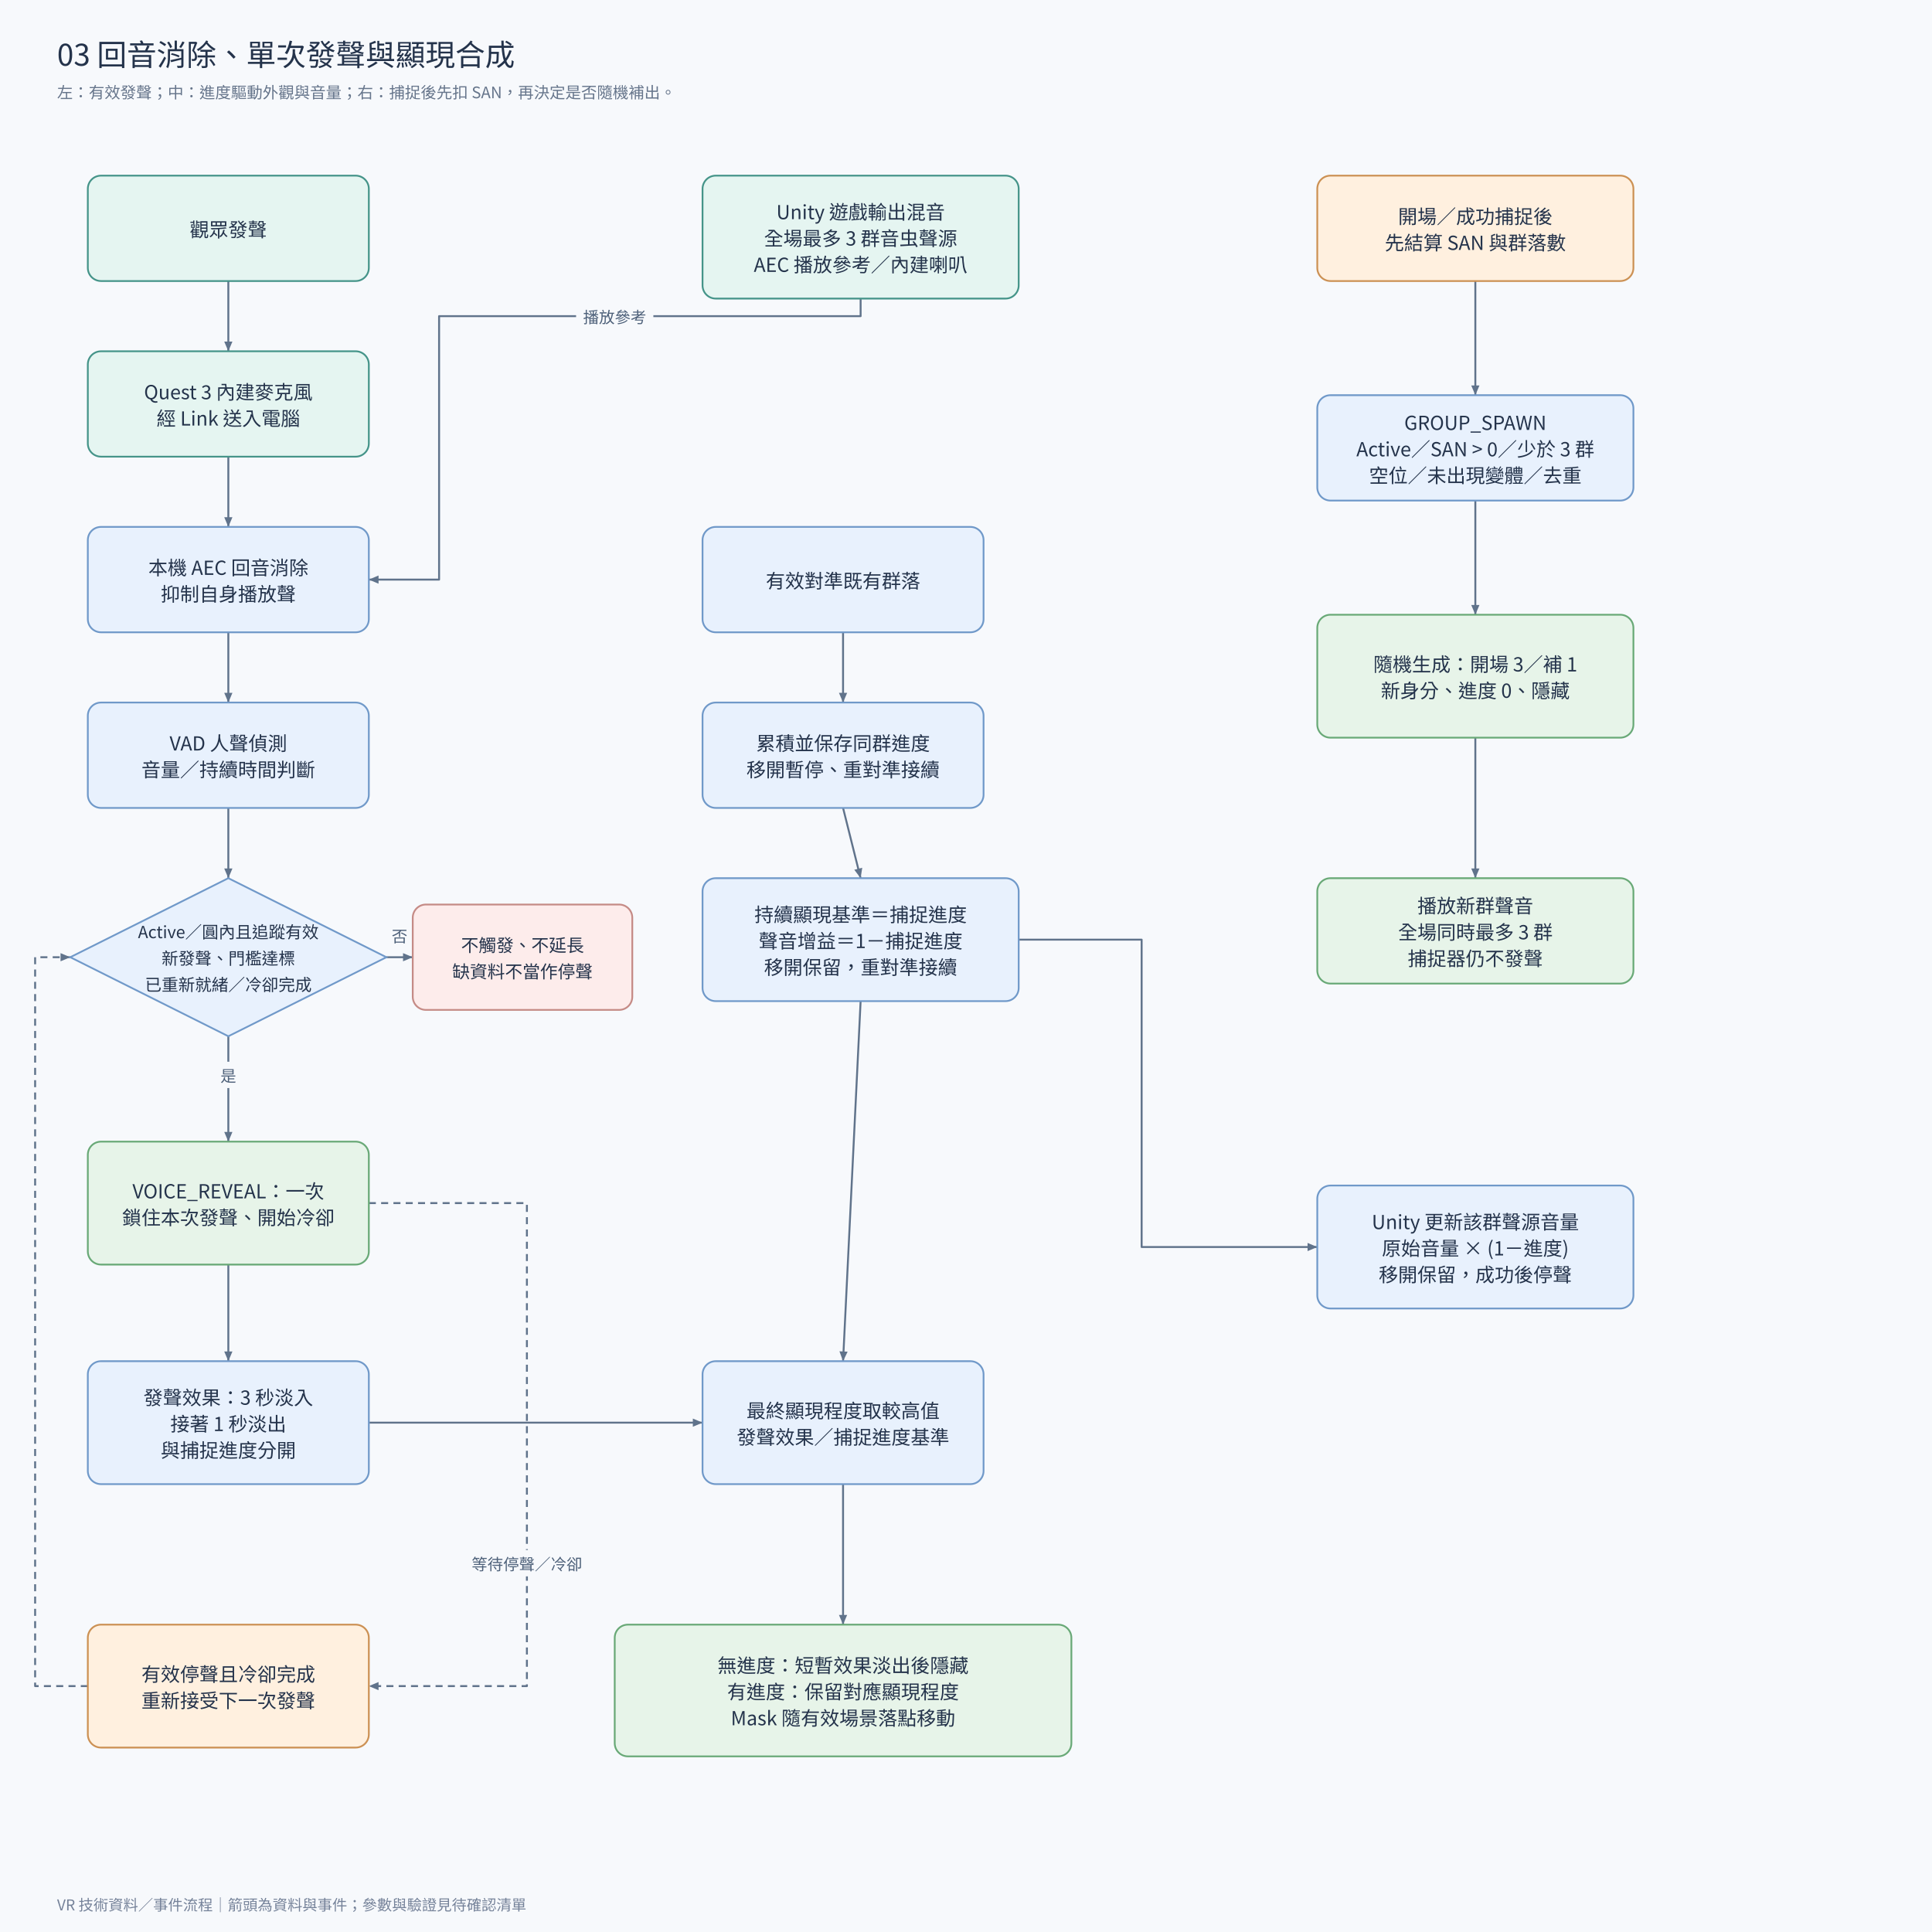
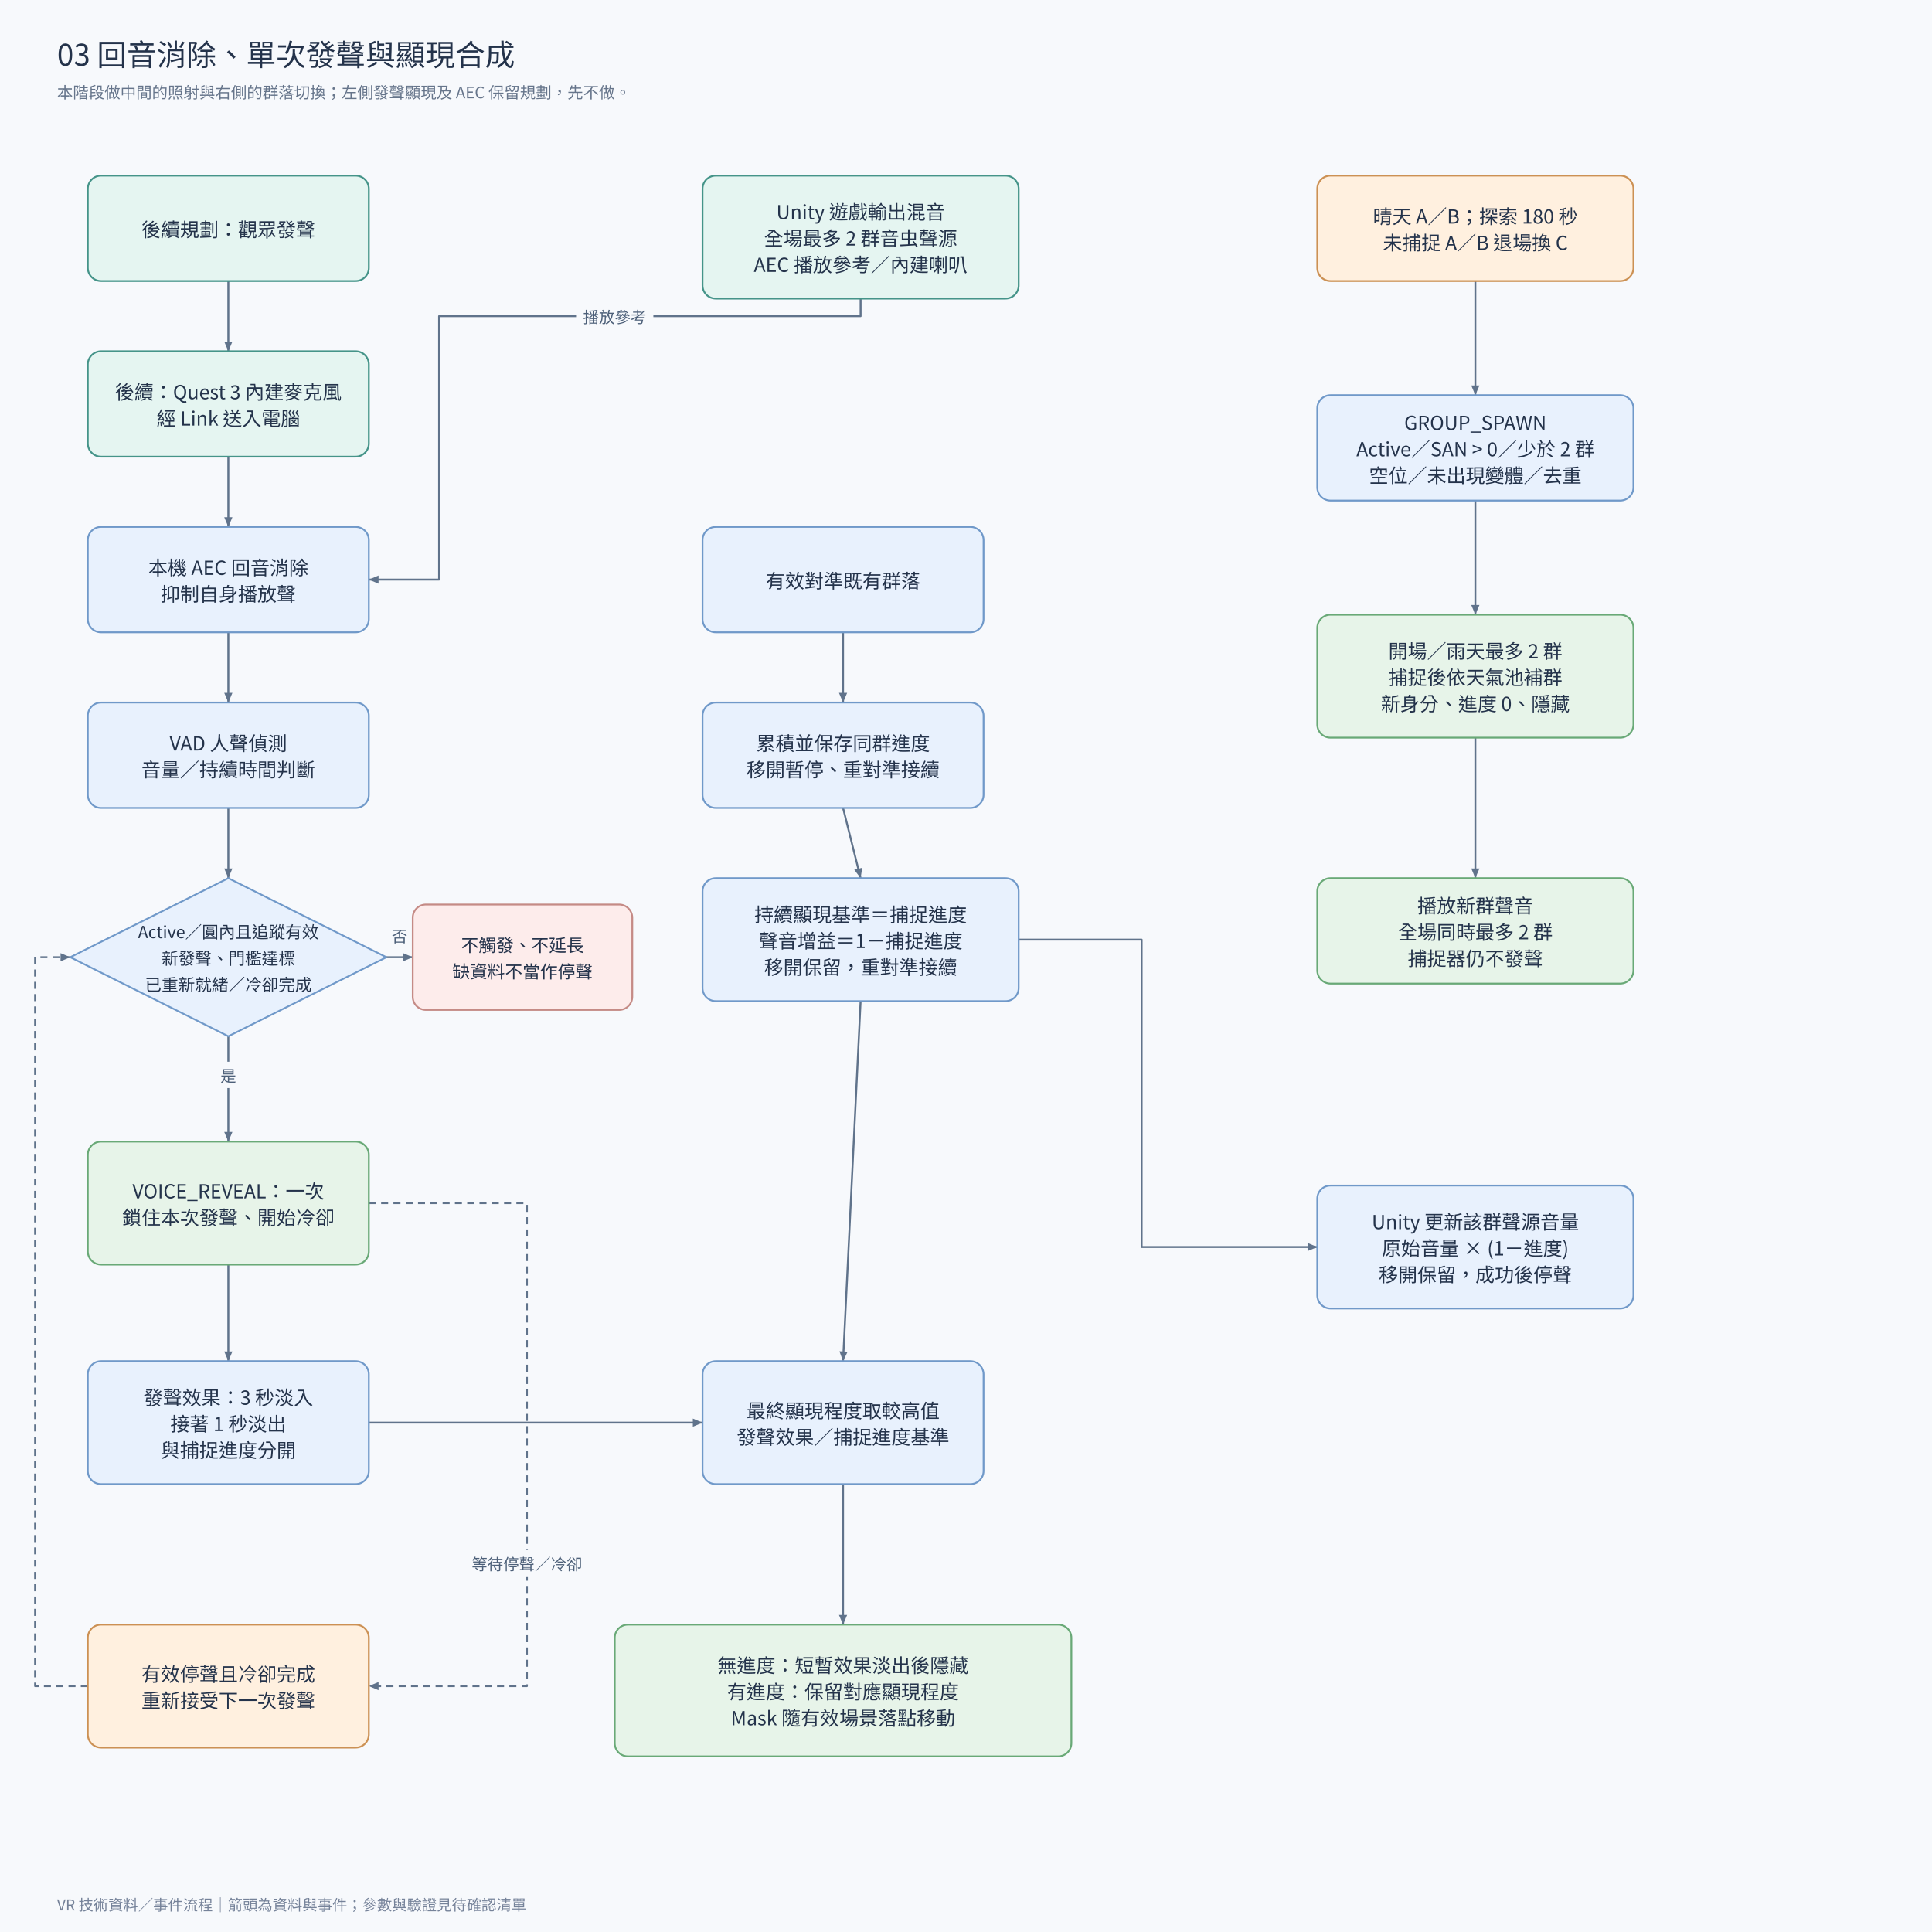
<svg xmlns="http://www.w3.org/2000/svg" width="2200" height="2200" viewBox="0 0 2200 2200">
  <rect width="2200" height="2200" fill="#f7f9fc" />
  <polyline points="260.0,320 260.0,400" fill="none" stroke="#60738b" stroke-width="2.2" stroke-linejoin="round" />
  <polygon points="260.00,400.00 255.33,388.95 264.67,388.95" fill="#60738b" />
  <polyline points="260.0,520 260.0,600" fill="none" stroke="#60738b" stroke-width="2.2" stroke-linejoin="round" />
  <polygon points="260.00,600.00 255.33,588.95 264.67,588.95" fill="#60738b" />
  <polyline points="980.0,340 980,360 500,360 500,660 420,660.0" fill="none" stroke="#60738b" stroke-width="2.2" stroke-linejoin="round" />
  <polygon points="420.00,660.00 431.05,655.33 431.05,664.67" fill="#60738b" />
  <rect x="656.0" y="345" width="88.0" height="30" rx="4" fill="#f7f9fc" />
  <text x="700" y="360" dominant-baseline="central" font-family="Microsoft JhengHei, Noto Sans CJK TC, sans-serif" font-size="18" fill="#4d6079" text-anchor="middle">播放參考</text>
  <polyline points="260.0,720 260.0,800" fill="none" stroke="#60738b" stroke-width="2.2" stroke-linejoin="round" />
  <polygon points="260.00,800.00 255.33,788.95 264.67,788.95" fill="#60738b" />
  <polyline points="260.0,920 260.0,1000" fill="none" stroke="#60738b" stroke-width="2.2" stroke-linejoin="round" />
  <polygon points="260.00,1000.00 255.33,988.95 264.67,988.95" fill="#60738b" />
  <polyline points="440,1090.0 470,1090.0" fill="none" stroke="#60738b" stroke-width="2.2" stroke-linejoin="round" />
  <polygon points="470.00,1090.00 458.95,1094.67 458.95,1085.33" fill="#60738b" />
  <rect x="438.0" y="1050" width="34.0" height="30" rx="4" fill="#f7f9fc" />
  <text x="455" y="1065" dominant-baseline="central" font-family="Microsoft JhengHei, Noto Sans CJK TC, sans-serif" font-size="18" fill="#4d6079" text-anchor="middle">否</text>
  <polyline points="260.0,1180 260.0,1300" fill="none" stroke="#60738b" stroke-width="2.2" stroke-linejoin="round" />
  <polygon points="260.00,1300.00 255.33,1288.95 264.67,1288.95" fill="#60738b" />
  <rect x="243.0" y="1209.0" width="34.0" height="30" rx="4" fill="#f7f9fc" />
  <text x="260.0" y="1224.0" dominant-baseline="central" font-family="Microsoft JhengHei, Noto Sans CJK TC, sans-serif" font-size="18" fill="#4d6079" text-anchor="middle">是</text>
  <polyline points="260.0,1440 260.0,1550" fill="none" stroke="#60738b" stroke-width="2.2" stroke-linejoin="round" />
  <polygon points="260.00,1550.00 255.33,1538.95 264.67,1538.95" fill="#60738b" />
  <polyline points="420,1370.0 600,1370 600,1920 420,1920.0" fill="none" stroke="#60738b" stroke-width="2.2" stroke-linejoin="round" stroke-dasharray="8 6" />
  <polygon points="420.00,1920.00 431.05,1915.33 431.05,1924.67" fill="#60738b" />
  <rect x="529.0" y="1765" width="142.0" height="30" rx="4" fill="#f7f9fc" />
  <text x="600" y="1780" dominant-baseline="central" font-family="Microsoft JhengHei, Noto Sans CJK TC, sans-serif" font-size="18" fill="#4d6079" text-anchor="middle">等待停聲／冷卻</text>
  <polyline points="100,1920.0 40,1920 40,1090 80,1090.0" fill="none" stroke="#60738b" stroke-width="2.2" stroke-linejoin="round" stroke-dasharray="8 6" />
  <polygon points="80.00,1090.00 68.95,1094.67 68.95,1085.33" fill="#60738b" />
  <polyline points="960.0,720 960.0,800" fill="none" stroke="#60738b" stroke-width="2.2" stroke-linejoin="round" />
  <polygon points="960.00,800.00 955.33,788.95 964.67,788.95" fill="#60738b" />
  <polyline points="960.0,920 980.0,1000" fill="none" stroke="#60738b" stroke-width="2.2" stroke-linejoin="round" />
  <polygon points="980.00,1000.00 972.79,990.41 981.85,988.14" fill="#60738b" />
  <polyline points="980.0,1140 960.0,1550" fill="none" stroke="#60738b" stroke-width="2.2" stroke-linejoin="round" />
  <polygon points="960.00,1550.00 955.87,1538.73 965.21,1539.19" fill="#60738b" />
  <polyline points="420,1620.0 800,1620.0" fill="none" stroke="#60738b" stroke-width="2.2" stroke-linejoin="round" />
  <polygon points="800.00,1620.00 788.95,1624.67 788.95,1615.33" fill="#60738b" />
  <polyline points="960.0,1690 960.0,1850" fill="none" stroke="#60738b" stroke-width="2.2" stroke-linejoin="round" />
  <polygon points="960.00,1850.00 955.33,1838.95 964.67,1838.95" fill="#60738b" />
  <polyline points="1680.0,320 1680.0,450" fill="none" stroke="#60738b" stroke-width="2.2" stroke-linejoin="round" />
  <polygon points="1680.00,450.00 1675.33,438.95 1684.67,438.95" fill="#60738b" />
  <polyline points="1680.0,570 1680.0,700" fill="none" stroke="#60738b" stroke-width="2.2" stroke-linejoin="round" />
  <polygon points="1680.00,700.00 1675.33,688.95 1684.67,688.95" fill="#60738b" />
  <polyline points="1680.0,840 1680.0,1000" fill="none" stroke="#60738b" stroke-width="2.2" stroke-linejoin="round" />
  <polygon points="1680.00,1000.00 1675.33,988.95 1684.67,988.95" fill="#60738b" />
  <polyline points="1160,1070.0 1300,1070 1300,1420 1500,1420.0" fill="none" stroke="#60738b" stroke-width="2.2" stroke-linejoin="round" />
  <polygon points="1500.00,1420.00 1488.95,1424.67 1488.95,1415.33" fill="#60738b" />
  <rect x="100" y="200" width="320" height="120" rx="15" fill="#e5f5f1" stroke="#459489" stroke-width="2" />
-   <text x="260.0" y="260.0" dominant-baseline="central" font-family="Microsoft JhengHei, Noto Sans CJK TC, sans-serif" font-size="22" fill="#24334b" text-anchor="middle">觀眾發聲</text>
+   <text x="260.0" y="260.0" dominant-baseline="central" font-family="Microsoft JhengHei, Noto Sans CJK TC, sans-serif" font-size="22" fill="#24334b" text-anchor="middle">後續規劃：觀眾發聲</text>
  <rect x="100" y="400" width="320" height="120" rx="15" fill="#e5f5f1" stroke="#459489" stroke-width="2" />
-   <text x="260.0" y="445.0" dominant-baseline="central" font-family="Microsoft JhengHei, Noto Sans CJK TC, sans-serif" font-size="22" fill="#24334b" text-anchor="middle">Quest 3 內建麥克風</text>
+   <text x="260.0" y="445.0" dominant-baseline="central" font-family="Microsoft JhengHei, Noto Sans CJK TC, sans-serif" font-size="22" fill="#24334b" text-anchor="middle">後續：Quest 3 內建麥克風</text>
  <text x="260.0" y="475.0" dominant-baseline="central" font-family="Microsoft JhengHei, Noto Sans CJK TC, sans-serif" font-size="22" fill="#24334b" text-anchor="middle">經 Link 送入電腦</text>
  <rect x="100" y="600" width="320" height="120" rx="15" fill="#e8f1fd" stroke="#7099c9" stroke-width="2" />
  <text x="260.0" y="645.0" dominant-baseline="central" font-family="Microsoft JhengHei, Noto Sans CJK TC, sans-serif" font-size="22" fill="#24334b" text-anchor="middle">本機 AEC 回音消除</text>
  <text x="260.0" y="675.0" dominant-baseline="central" font-family="Microsoft JhengHei, Noto Sans CJK TC, sans-serif" font-size="22" fill="#24334b" text-anchor="middle">抑制自身播放聲</text>
  <rect x="100" y="800" width="320" height="120" rx="15" fill="#e8f1fd" stroke="#7099c9" stroke-width="2" />
  <text x="260.0" y="845.0" dominant-baseline="central" font-family="Microsoft JhengHei, Noto Sans CJK TC, sans-serif" font-size="22" fill="#24334b" text-anchor="middle">VAD 人聲偵測</text>
  <text x="260.0" y="875.0" dominant-baseline="central" font-family="Microsoft JhengHei, Noto Sans CJK TC, sans-serif" font-size="22" fill="#24334b" text-anchor="middle">音量／持續時間判斷</text>
  <polygon points="260.0,1000 440,1090.0 260.0,1180 80,1090.0" fill="#e8f1fd" stroke="#7099c9" stroke-width="2" />
  <text x="260.0" y="1060.0" dominant-baseline="central" font-family="Microsoft JhengHei, Noto Sans CJK TC, sans-serif" font-size="19" fill="#24334b" text-anchor="middle">Active／圓內且追蹤有效</text>
  <text x="260.0" y="1090.0" dominant-baseline="central" font-family="Microsoft JhengHei, Noto Sans CJK TC, sans-serif" font-size="19" fill="#24334b" text-anchor="middle">新發聲、門檻達標</text>
  <text x="260.0" y="1120.0" dominant-baseline="central" font-family="Microsoft JhengHei, Noto Sans CJK TC, sans-serif" font-size="19" fill="#24334b" text-anchor="middle">已重新就緒／冷卻完成</text>
  <rect x="470" y="1030" width="250" height="120" rx="15" fill="#fdeceb" stroke="#c58b86" stroke-width="2" />
  <text x="595.0" y="1075.0" dominant-baseline="central" font-family="Microsoft JhengHei, Noto Sans CJK TC, sans-serif" font-size="20" fill="#24334b" text-anchor="middle">不觸發、不延長</text>
  <text x="595.0" y="1105.0" dominant-baseline="central" font-family="Microsoft JhengHei, Noto Sans CJK TC, sans-serif" font-size="20" fill="#24334b" text-anchor="middle">缺資料不當作停聲</text>
  <rect x="100" y="1300" width="320" height="140" rx="15" fill="#e7f4e9" stroke="#69a977" stroke-width="2" />
  <text x="260.0" y="1355.0" dominant-baseline="central" font-family="Microsoft JhengHei, Noto Sans CJK TC, sans-serif" font-size="22" fill="#24334b" text-anchor="middle">VOICE_REVEAL：一次</text>
  <text x="260.0" y="1385.0" dominant-baseline="central" font-family="Microsoft JhengHei, Noto Sans CJK TC, sans-serif" font-size="22" fill="#24334b" text-anchor="middle">鎖住本次發聲、開始冷卻</text>
  <rect x="100" y="1550" width="320" height="140" rx="15" fill="#e8f1fd" stroke="#7099c9" stroke-width="2" />
  <text x="260.0" y="1590.0" dominant-baseline="central" font-family="Microsoft JhengHei, Noto Sans CJK TC, sans-serif" font-size="22" fill="#24334b" text-anchor="middle">發聲效果：3 秒淡入</text>
  <text x="260.0" y="1620.0" dominant-baseline="central" font-family="Microsoft JhengHei, Noto Sans CJK TC, sans-serif" font-size="22" fill="#24334b" text-anchor="middle">接著 1 秒淡出</text>
  <text x="260.0" y="1650.0" dominant-baseline="central" font-family="Microsoft JhengHei, Noto Sans CJK TC, sans-serif" font-size="22" fill="#24334b" text-anchor="middle">與捕捉進度分開</text>
  <rect x="100" y="1850" width="320" height="140" rx="15" fill="#fff0df" stroke="#cc9154" stroke-width="2" />
  <text x="260.0" y="1905.0" dominant-baseline="central" font-family="Microsoft JhengHei, Noto Sans CJK TC, sans-serif" font-size="22" fill="#24334b" text-anchor="middle">有效停聲且冷卻完成</text>
  <text x="260.0" y="1935.0" dominant-baseline="central" font-family="Microsoft JhengHei, Noto Sans CJK TC, sans-serif" font-size="22" fill="#24334b" text-anchor="middle">重新接受下一次發聲</text>
  <rect x="800" y="200" width="360" height="140" rx="15" fill="#e5f5f1" stroke="#459489" stroke-width="2" />
  <text x="980.0" y="240.0" dominant-baseline="central" font-family="Microsoft JhengHei, Noto Sans CJK TC, sans-serif" font-size="22" fill="#24334b" text-anchor="middle">Unity 遊戲輸出混音</text>
-   <text x="980.0" y="270.0" dominant-baseline="central" font-family="Microsoft JhengHei, Noto Sans CJK TC, sans-serif" font-size="22" fill="#24334b" text-anchor="middle">全場最多 3 群音虫聲源</text>
+   <text x="980.0" y="270.0" dominant-baseline="central" font-family="Microsoft JhengHei, Noto Sans CJK TC, sans-serif" font-size="22" fill="#24334b" text-anchor="middle">全場最多 2 群音虫聲源</text>
  <text x="980.0" y="300.0" dominant-baseline="central" font-family="Microsoft JhengHei, Noto Sans CJK TC, sans-serif" font-size="22" fill="#24334b" text-anchor="middle">AEC 播放參考／內建喇叭</text>
  <rect x="800" y="600" width="320" height="120" rx="15" fill="#e8f1fd" stroke="#7099c9" stroke-width="2" />
  <text x="960.0" y="660.0" dominant-baseline="central" font-family="Microsoft JhengHei, Noto Sans CJK TC, sans-serif" font-size="22" fill="#24334b" text-anchor="middle">有效對準既有群落</text>
  <rect x="800" y="800" width="320" height="120" rx="15" fill="#e8f1fd" stroke="#7099c9" stroke-width="2" />
  <text x="960.0" y="845.0" dominant-baseline="central" font-family="Microsoft JhengHei, Noto Sans CJK TC, sans-serif" font-size="22" fill="#24334b" text-anchor="middle">累積並保存同群進度</text>
  <text x="960.0" y="875.0" dominant-baseline="central" font-family="Microsoft JhengHei, Noto Sans CJK TC, sans-serif" font-size="22" fill="#24334b" text-anchor="middle">移開暫停、重對準接續</text>
  <rect x="800" y="1000" width="360" height="140" rx="15" fill="#e8f1fd" stroke="#7099c9" stroke-width="2" />
  <text x="980.0" y="1040.0" dominant-baseline="central" font-family="Microsoft JhengHei, Noto Sans CJK TC, sans-serif" font-size="22" fill="#24334b" text-anchor="middle">持續顯現基準＝捕捉進度</text>
  <text x="980.0" y="1070.0" dominant-baseline="central" font-family="Microsoft JhengHei, Noto Sans CJK TC, sans-serif" font-size="22" fill="#24334b" text-anchor="middle">聲音增益＝1－捕捉進度</text>
  <text x="980.0" y="1100.0" dominant-baseline="central" font-family="Microsoft JhengHei, Noto Sans CJK TC, sans-serif" font-size="22" fill="#24334b" text-anchor="middle">移開保留，重對準接續</text>
  <rect x="800" y="1550" width="320" height="140" rx="15" fill="#e8f1fd" stroke="#7099c9" stroke-width="2" />
  <text x="960.0" y="1605.0" dominant-baseline="central" font-family="Microsoft JhengHei, Noto Sans CJK TC, sans-serif" font-size="22" fill="#24334b" text-anchor="middle">最終顯現程度取較高值</text>
  <text x="960.0" y="1635.0" dominant-baseline="central" font-family="Microsoft JhengHei, Noto Sans CJK TC, sans-serif" font-size="22" fill="#24334b" text-anchor="middle">發聲效果／捕捉進度基準</text>
  <rect x="700" y="1850" width="520" height="150" rx="15" fill="#e7f4e9" stroke="#69a977" stroke-width="2" />
  <text x="960.0" y="1895.0" dominant-baseline="central" font-family="Microsoft JhengHei, Noto Sans CJK TC, sans-serif" font-size="22" fill="#24334b" text-anchor="middle">無進度：短暫效果淡出後隱藏</text>
  <text x="960.0" y="1925.0" dominant-baseline="central" font-family="Microsoft JhengHei, Noto Sans CJK TC, sans-serif" font-size="22" fill="#24334b" text-anchor="middle">有進度：保留對應顯現程度</text>
  <text x="960.0" y="1955.0" dominant-baseline="central" font-family="Microsoft JhengHei, Noto Sans CJK TC, sans-serif" font-size="22" fill="#24334b" text-anchor="middle">Mask 隨有效場景落點移動</text>
  <rect x="1500" y="200" width="360" height="120" rx="15" fill="#fff0df" stroke="#cc9154" stroke-width="2" />
-   <text x="1680.0" y="245.0" dominant-baseline="central" font-family="Microsoft JhengHei, Noto Sans CJK TC, sans-serif" font-size="22" fill="#24334b" text-anchor="middle">開場／成功捕捉後</text>
-   <text x="1680.0" y="275.0" dominant-baseline="central" font-family="Microsoft JhengHei, Noto Sans CJK TC, sans-serif" font-size="22" fill="#24334b" text-anchor="middle">先結算 SAN 與群落數</text>
+   <text x="1680.0" y="245.0" dominant-baseline="central" font-family="Microsoft JhengHei, Noto Sans CJK TC, sans-serif" font-size="22" fill="#24334b" text-anchor="middle">晴天 A／B；探索 180 秒</text>
+   <text x="1680.0" y="275.0" dominant-baseline="central" font-family="Microsoft JhengHei, Noto Sans CJK TC, sans-serif" font-size="22" fill="#24334b" text-anchor="middle">未捕捉 A／B 退場換 C</text>
  <rect x="1500" y="450" width="360" height="120" rx="15" fill="#e8f1fd" stroke="#7099c9" stroke-width="2" />
  <text x="1680.0" y="480.0" dominant-baseline="central" font-family="Microsoft JhengHei, Noto Sans CJK TC, sans-serif" font-size="22" fill="#24334b" text-anchor="middle">GROUP_SPAWN</text>
-   <text x="1680.0" y="510.0" dominant-baseline="central" font-family="Microsoft JhengHei, Noto Sans CJK TC, sans-serif" font-size="22" fill="#24334b" text-anchor="middle">Active／SAN &gt; 0／少於 3 群</text>
+   <text x="1680.0" y="510.0" dominant-baseline="central" font-family="Microsoft JhengHei, Noto Sans CJK TC, sans-serif" font-size="22" fill="#24334b" text-anchor="middle">Active／SAN &gt; 0／少於 2 群</text>
  <text x="1680.0" y="540.0" dominant-baseline="central" font-family="Microsoft JhengHei, Noto Sans CJK TC, sans-serif" font-size="22" fill="#24334b" text-anchor="middle">空位／未出現變體／去重</text>
  <rect x="1500" y="700" width="360" height="140" rx="15" fill="#e7f4e9" stroke="#69a977" stroke-width="2" />
-   <text x="1680.0" y="755.0" dominant-baseline="central" font-family="Microsoft JhengHei, Noto Sans CJK TC, sans-serif" font-size="22" fill="#24334b" text-anchor="middle">隨機生成：開場 3／補 1</text>
-   <text x="1680.0" y="785.0" dominant-baseline="central" font-family="Microsoft JhengHei, Noto Sans CJK TC, sans-serif" font-size="22" fill="#24334b" text-anchor="middle">新身分、進度 0、隱藏</text>
+   <text x="1680.0" y="740.0" dominant-baseline="central" font-family="Microsoft JhengHei, Noto Sans CJK TC, sans-serif" font-size="22" fill="#24334b" text-anchor="middle">開場／雨天最多 2 群</text>
+   <text x="1680.0" y="770.0" dominant-baseline="central" font-family="Microsoft JhengHei, Noto Sans CJK TC, sans-serif" font-size="22" fill="#24334b" text-anchor="middle">捕捉後依天氣池補群</text>
+   <text x="1680.0" y="800.0" dominant-baseline="central" font-family="Microsoft JhengHei, Noto Sans CJK TC, sans-serif" font-size="22" fill="#24334b" text-anchor="middle">新身分、進度 0、隱藏</text>
  <rect x="1500" y="1000" width="360" height="120" rx="15" fill="#e7f4e9" stroke="#69a977" stroke-width="2" />
  <text x="1680.0" y="1030.0" dominant-baseline="central" font-family="Microsoft JhengHei, Noto Sans CJK TC, sans-serif" font-size="22" fill="#24334b" text-anchor="middle">播放新群聲音</text>
-   <text x="1680.0" y="1060.0" dominant-baseline="central" font-family="Microsoft JhengHei, Noto Sans CJK TC, sans-serif" font-size="22" fill="#24334b" text-anchor="middle">全場同時最多 3 群</text>
+   <text x="1680.0" y="1060.0" dominant-baseline="central" font-family="Microsoft JhengHei, Noto Sans CJK TC, sans-serif" font-size="22" fill="#24334b" text-anchor="middle">全場同時最多 2 群</text>
  <text x="1680.0" y="1090.0" dominant-baseline="central" font-family="Microsoft JhengHei, Noto Sans CJK TC, sans-serif" font-size="22" fill="#24334b" text-anchor="middle">捕捉器仍不發聲</text>
  <rect x="1500" y="1350" width="360" height="140" rx="15" fill="#e8f1fd" stroke="#7099c9" stroke-width="2" />
  <text x="1680.0" y="1390.0" dominant-baseline="central" font-family="Microsoft JhengHei, Noto Sans CJK TC, sans-serif" font-size="22" fill="#24334b" text-anchor="middle">Unity 更新該群聲源音量</text>
  <text x="1680.0" y="1420.0" dominant-baseline="central" font-family="Microsoft JhengHei, Noto Sans CJK TC, sans-serif" font-size="22" fill="#24334b" text-anchor="middle">原始音量 × (1－進度)</text>
  <text x="1680.0" y="1450.0" dominant-baseline="central" font-family="Microsoft JhengHei, Noto Sans CJK TC, sans-serif" font-size="22" fill="#24334b" text-anchor="middle">移開保留，成功後停聲</text>
  <text x="65" y="60" dominant-baseline="central" font-family="Microsoft JhengHei, Noto Sans CJK TC, sans-serif" font-size="34" fill="#24334b" text-anchor="start">03  回音消除、單次發聲與顯現合成</text>
-   <text x="65" y="104" dominant-baseline="central" font-family="Microsoft JhengHei, Noto Sans CJK TC, sans-serif" font-size="18" fill="#66758b" text-anchor="start">左：有效發聲；中：進度驅動外觀與音量；右：捕捉後先扣 SAN，再決定是否隨機補出。</text>
+   <text x="65" y="104" dominant-baseline="central" font-family="Microsoft JhengHei, Noto Sans CJK TC, sans-serif" font-size="18" fill="#66758b" text-anchor="start">本階段做中間的照射與右側的群落切換；左側發聲顯現及 AEC 保留規劃，先不做。</text>
  <text x="65" y="2168" dominant-baseline="central" font-family="Microsoft JhengHei, Noto Sans CJK TC, sans-serif" font-size="17" fill="#758299" text-anchor="start">VR 技術資料／事件流程｜箭頭為資料與事件；參數與驗證見待確認清單</text>
</svg>
